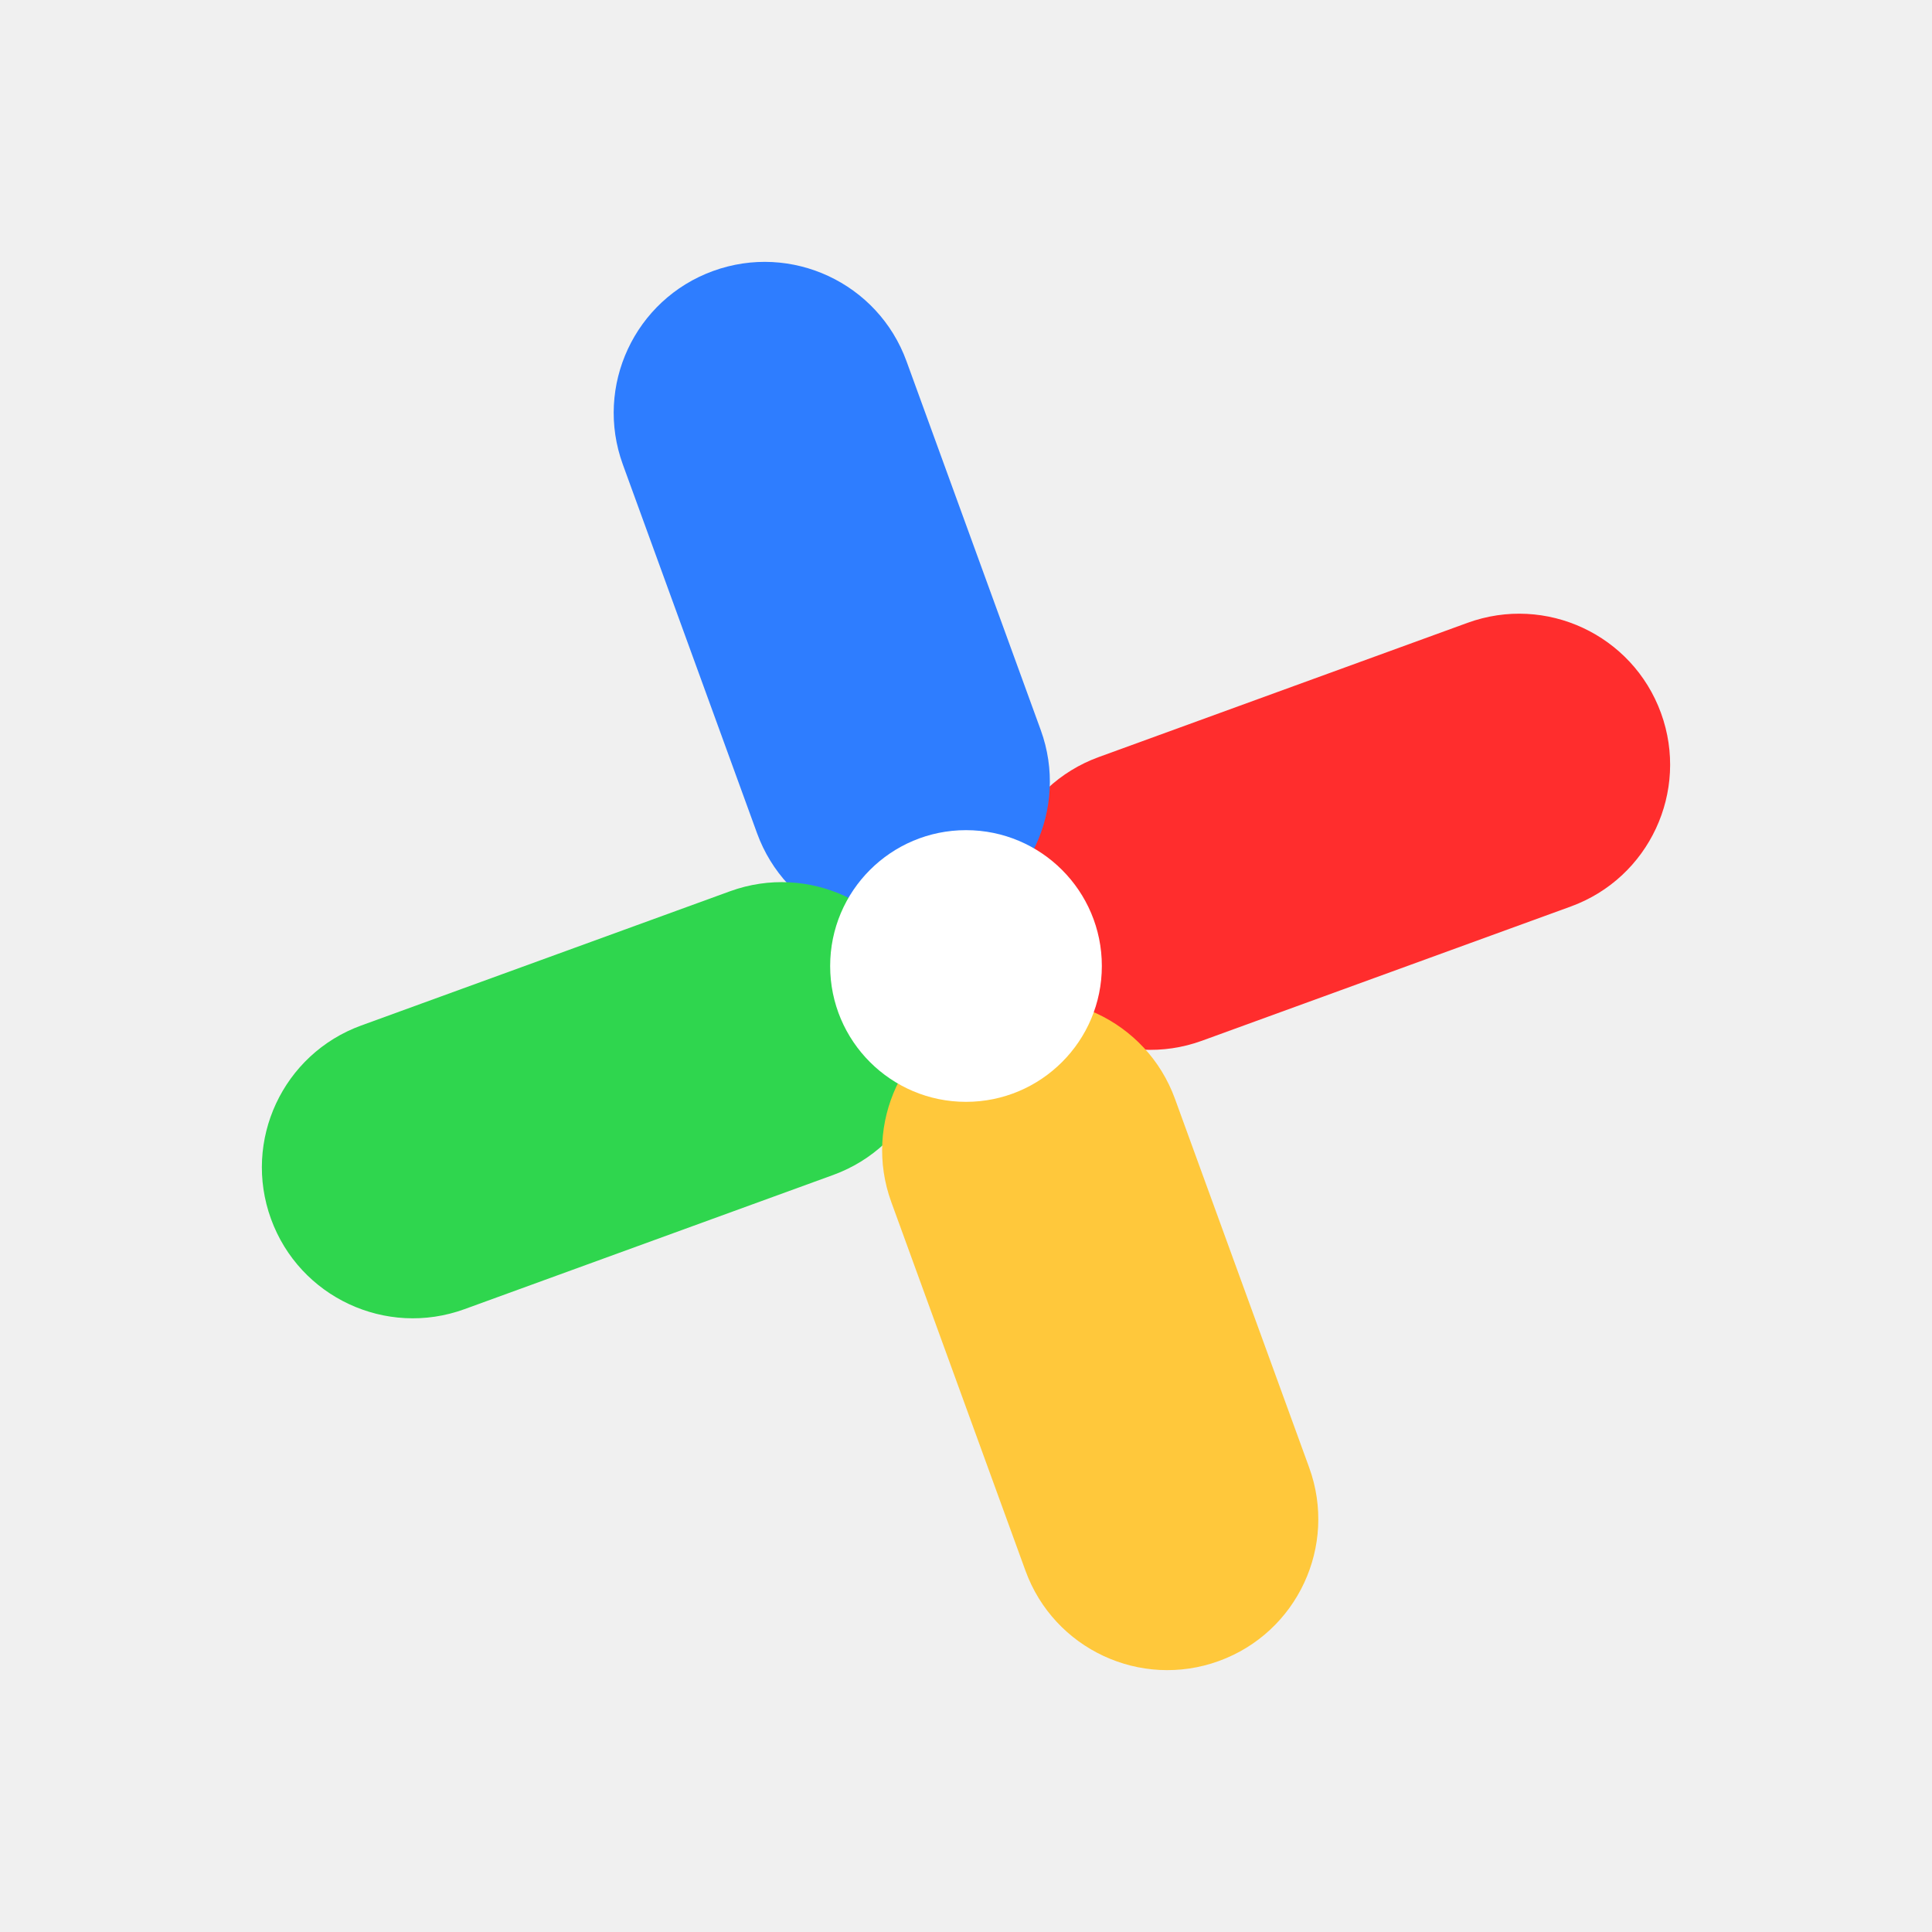
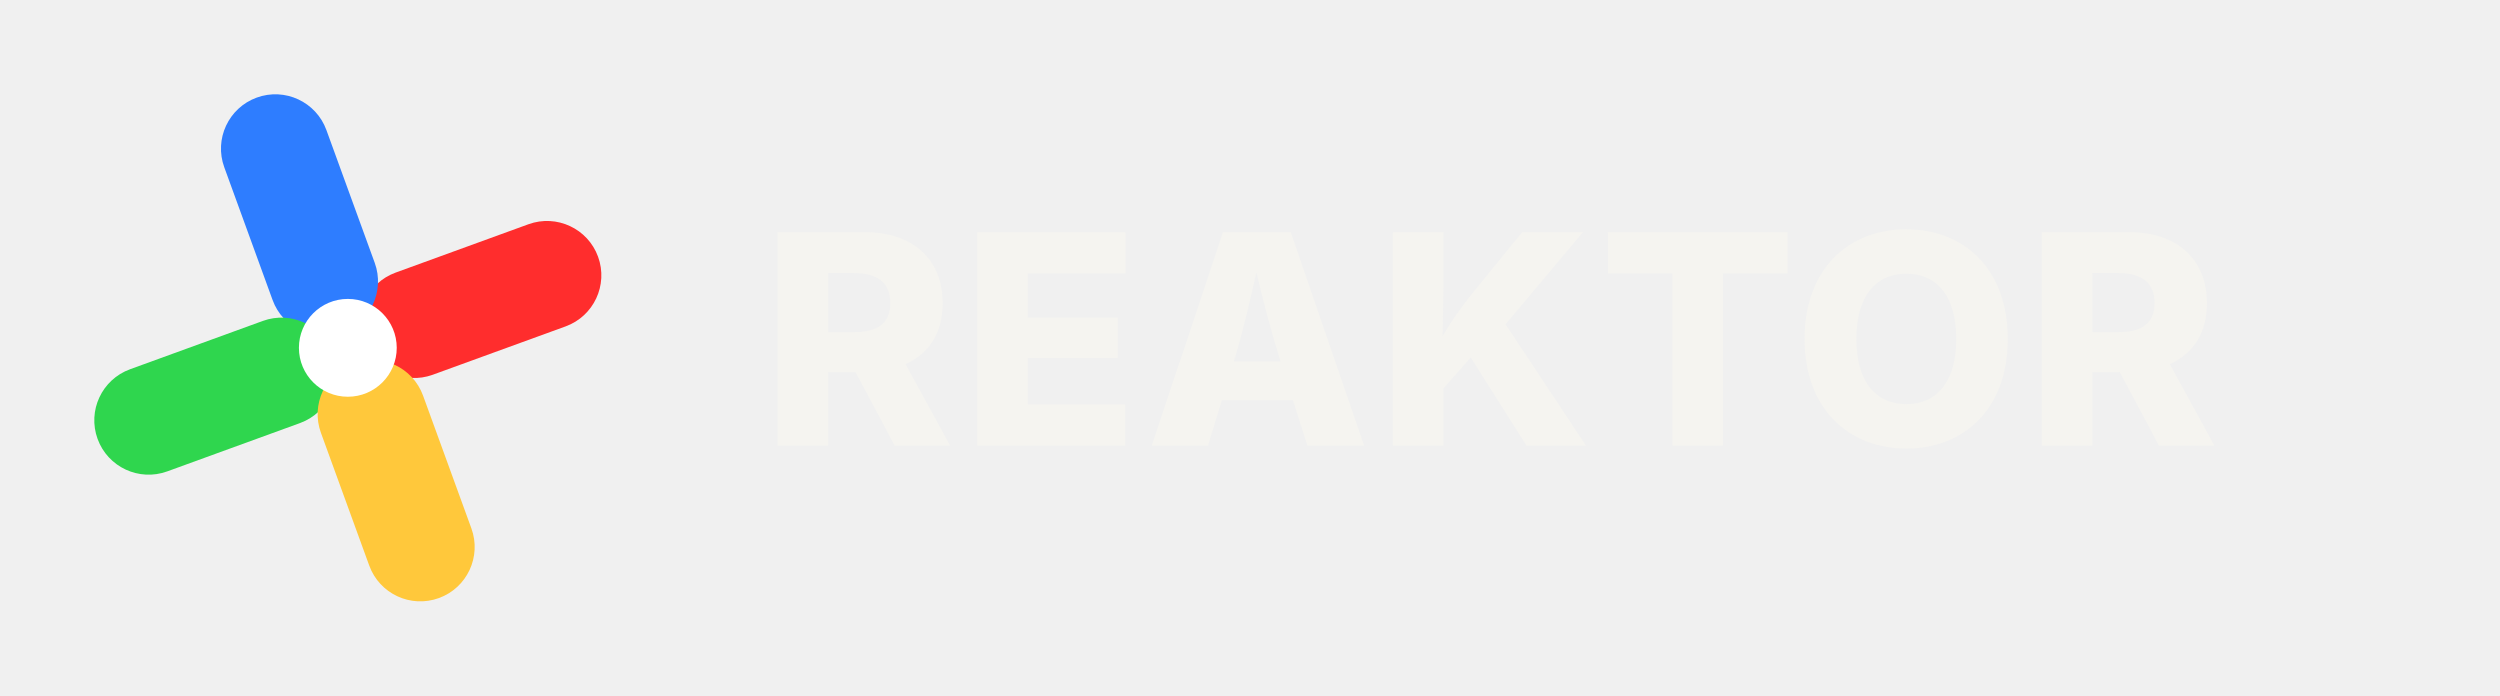
- <svg xmlns="http://www.w3.org/2000/svg" viewBox="0 0 128 128">
+ <svg xmlns="http://www.w3.org/2000/svg" viewBox="0 0 460 128" role="img" aria-label="Reaktor">
  <rect x="67" y="54" width="46" height="20" rx="10" fill="#FF2D2D" transform="rotate(-20 64 64)" />
  <rect x="67" y="54" width="46" height="20" rx="10" fill="#2E7DFF" transform="rotate(-110 64 64)" />
  <rect x="67" y="54" width="46" height="20" rx="10" fill="#2FD64E" transform="rotate(-200 64 64)" />
  <rect x="67" y="54" width="46" height="20" rx="10" fill="#FFC83B" transform="rotate(-290 64 64)" />
  <circle cx="64" cy="64" r="9" fill="#FFFFFF" />
+   <text x="140" y="82" fill="#f5f4f0" font-family="Inter, ui-sans-serif, system-ui, sans-serif" font-size="54" font-weight="800" letter-spacing="1">REAKTOR</text>
</svg>
